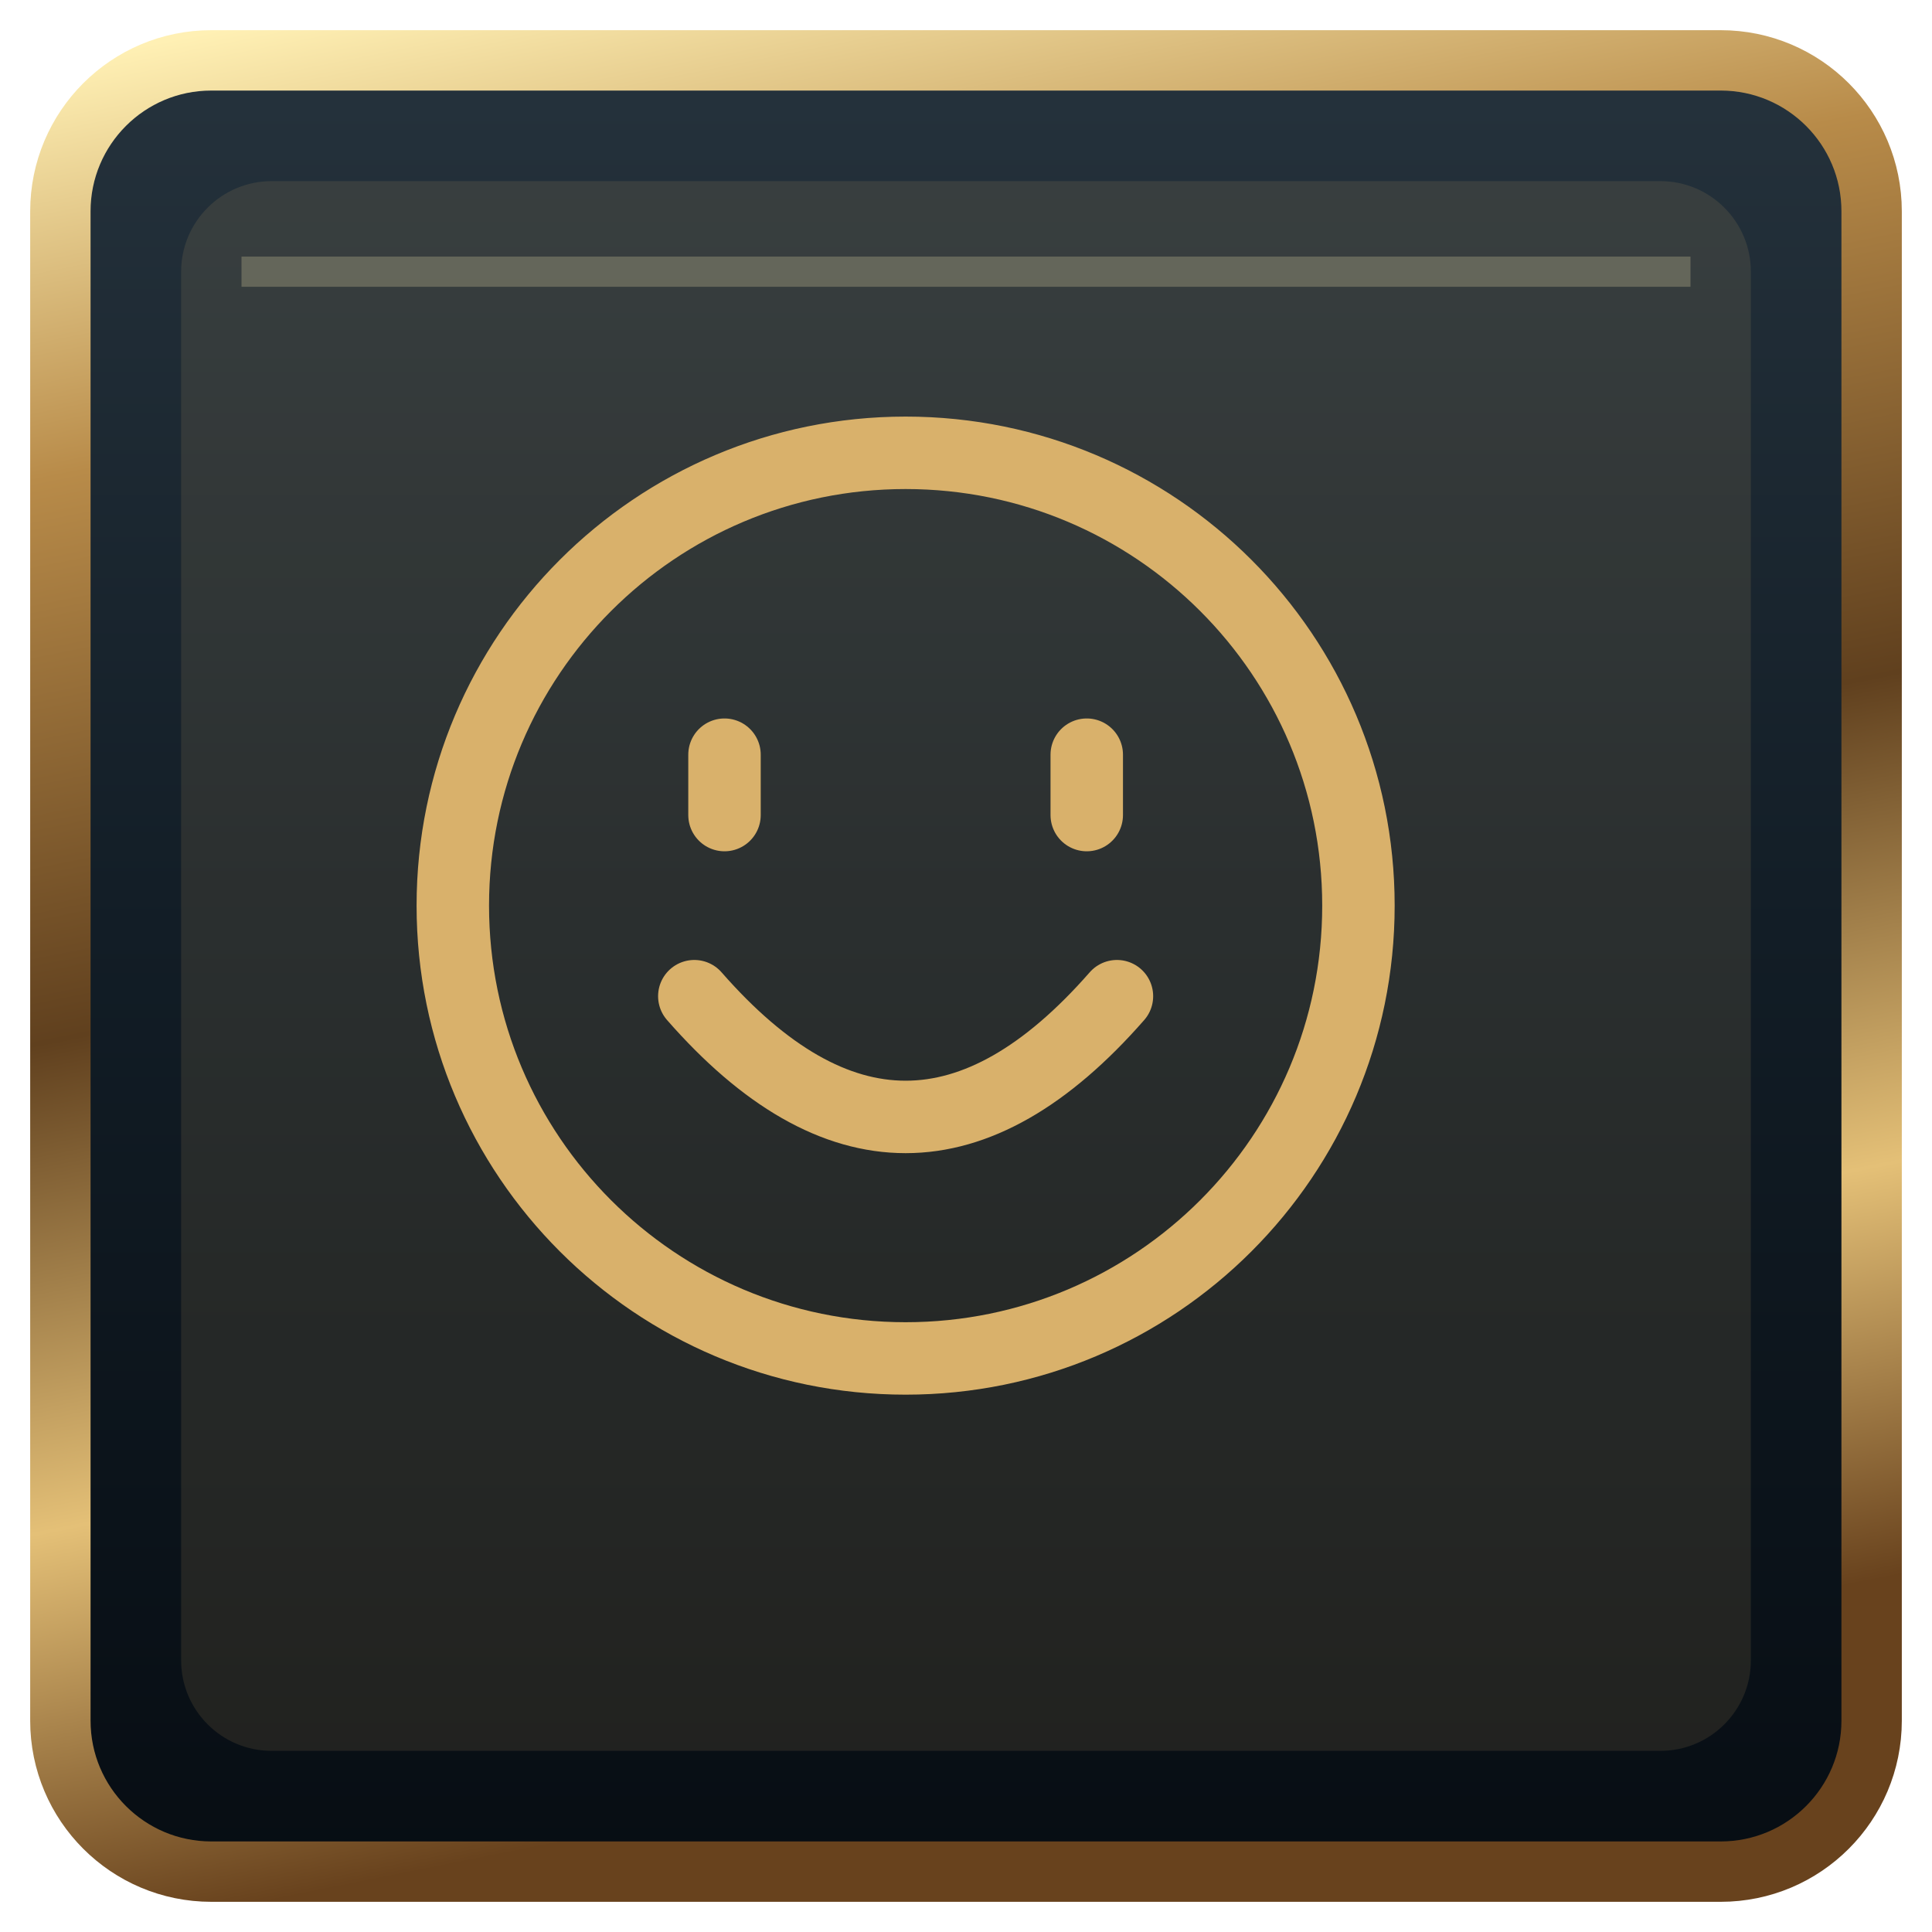
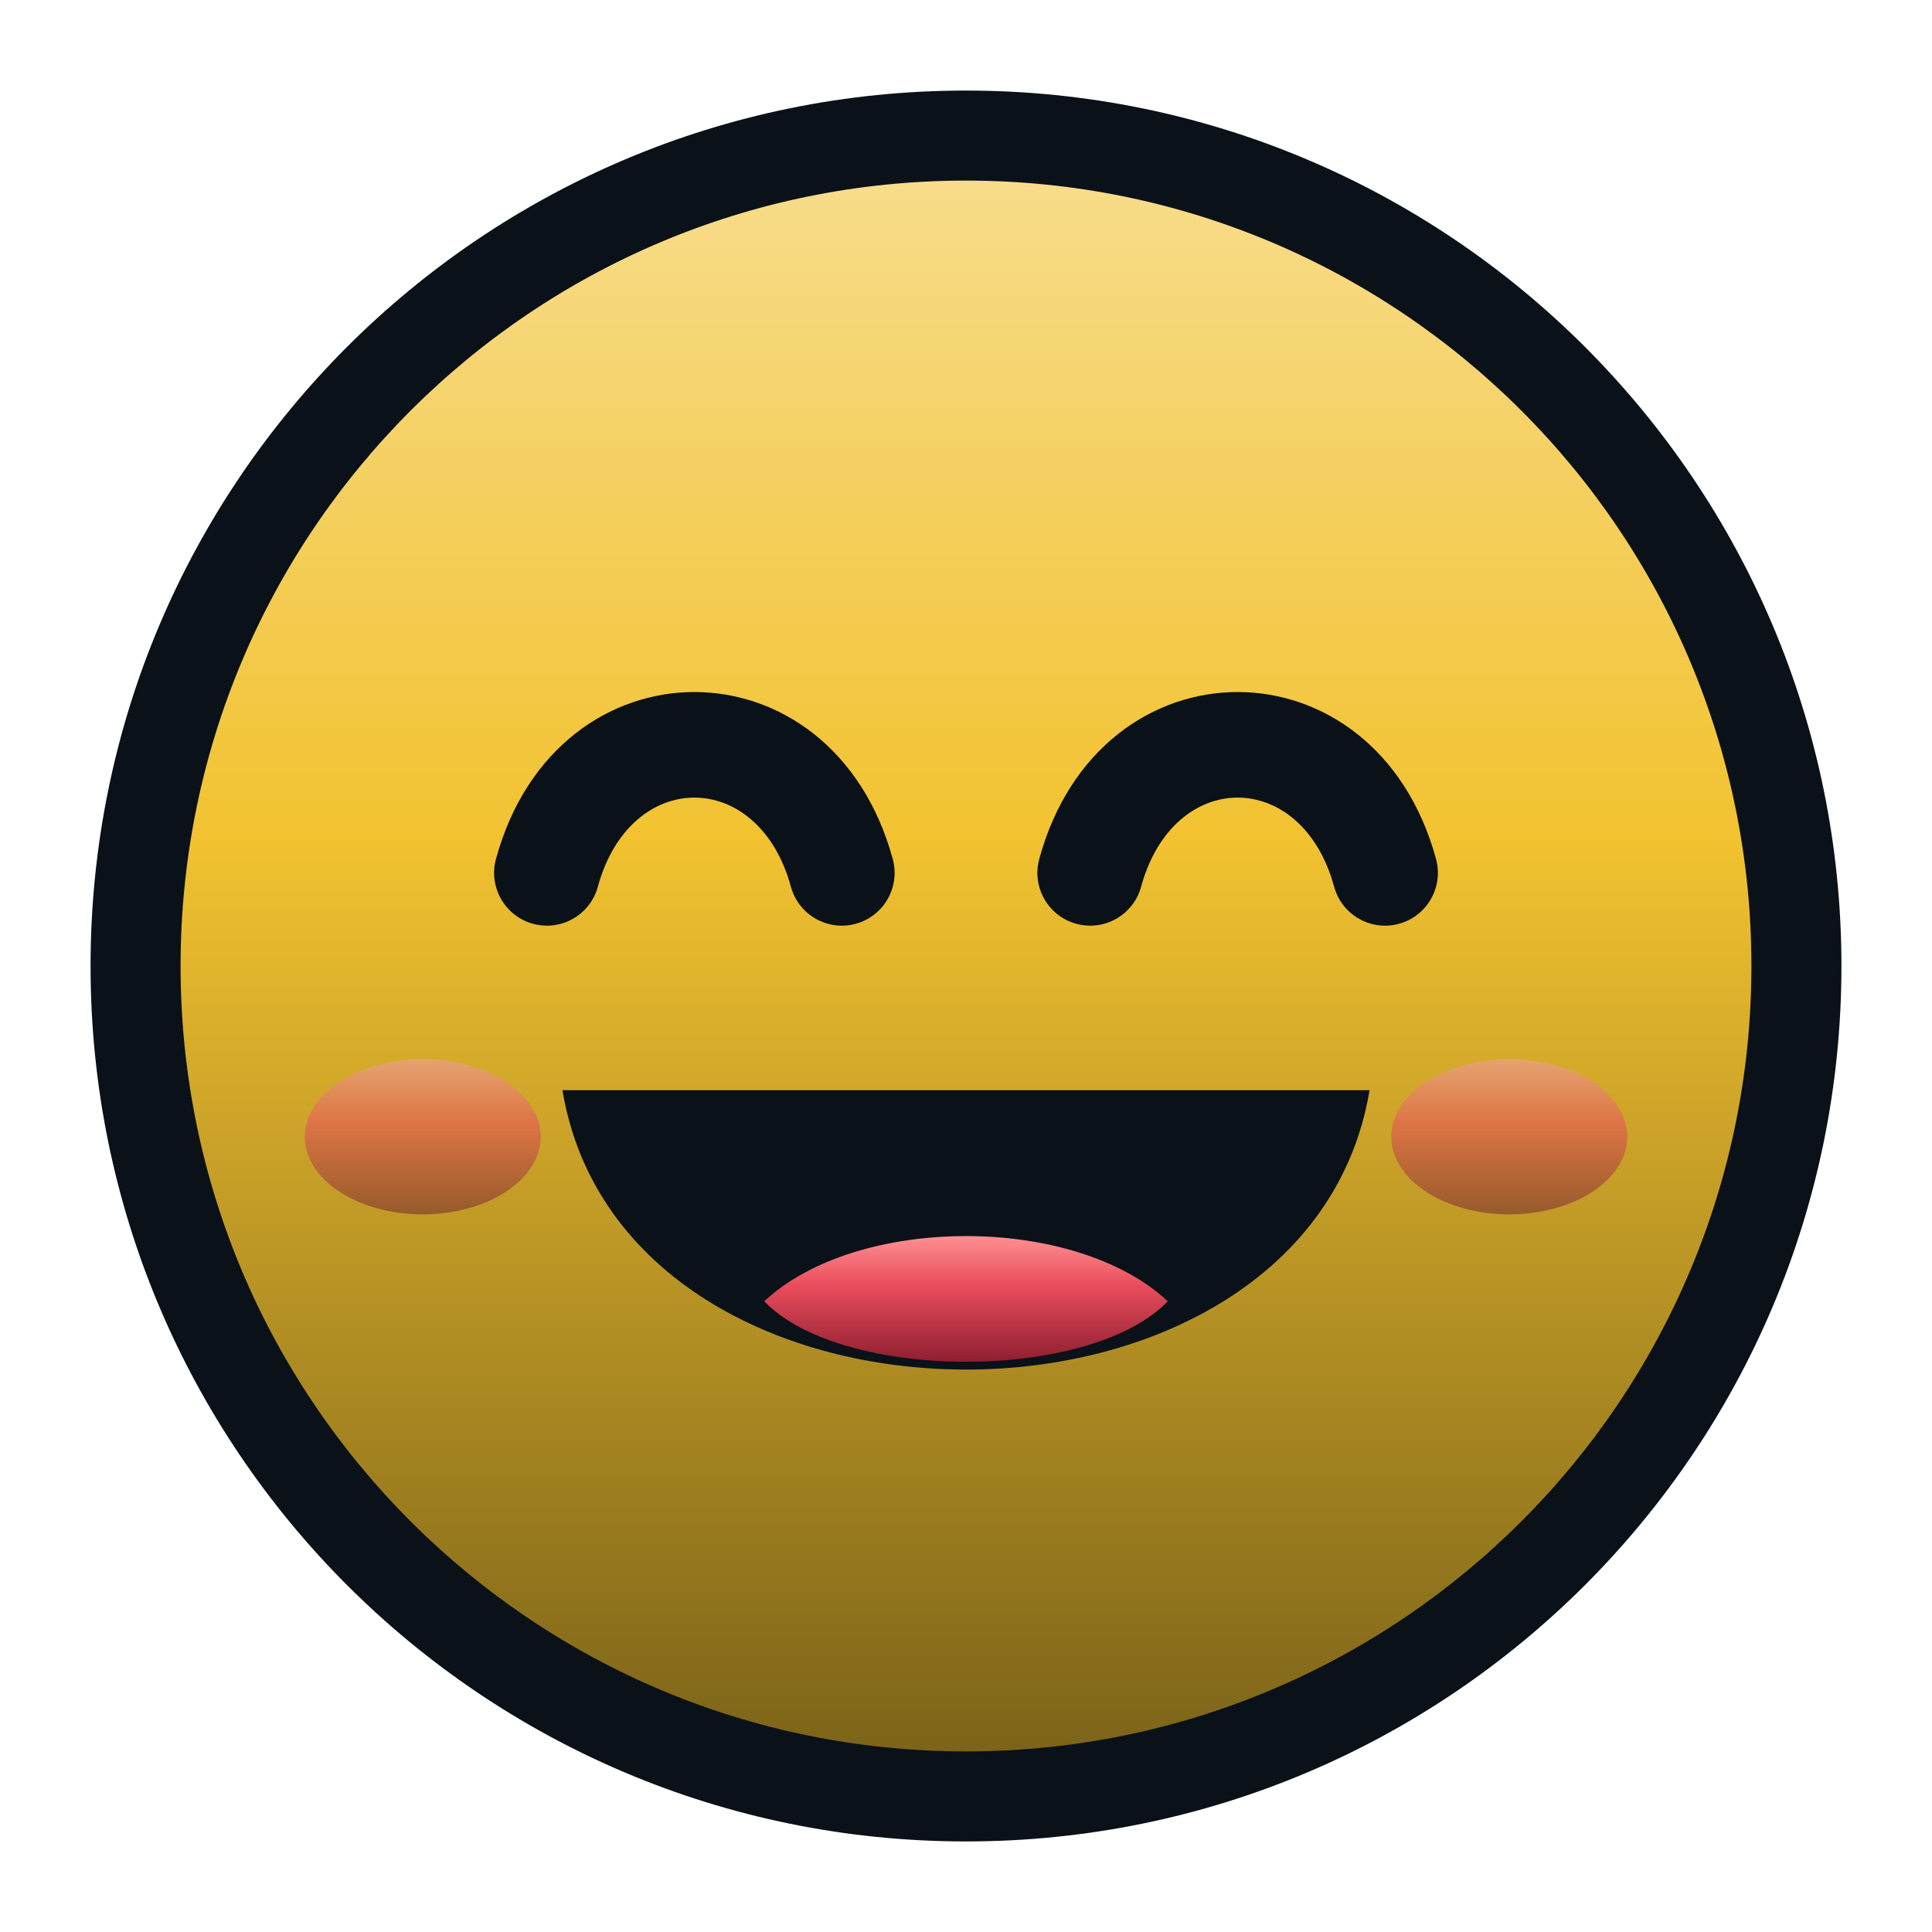
<svg xmlns="http://www.w3.org/2000/svg" width="64" height="64" viewBox="0 0 64 64">
  <defs>
-     <linearGradient id="gold" x2="0.2" y2="1">
-       <stop stop-color="#fff0b4" />
-       <stop offset=".22" stop-color="#b88b49" />
-       <stop offset=".52" stop-color="#60401e" />
-       <stop offset=".78" stop-color="#e4c077" />
-       <stop offset="1" stop-color="#68421d" />
+     <linearGradient id="linear-gradient-1" x1="32" y1="5.262" x2="32" y2="58.738" gradientUnits="userSpaceOnUse">
+       <stop offset="0" stop-color="#f8dd8d" />
+       <stop offset="0.42" stop-color="#f2c230" />
+       <stop offset="1" stop-color="#796118" />
    </linearGradient>
-     <linearGradient id="dark" x2="0" y2="1">
-       <stop stop-color="#25323c" />
-       <stop offset=".48" stop-color="#121d26" />
-       <stop offset="1" stop-color="#070d13" />
+     <linearGradient id="linear-gradient-2" x1="32" y1="40.947" x2="32" y2="45.112" gradientUnits="userSpaceOnUse">
+       <stop offset="0" stop-color="#ff8f92" />
+       <stop offset="0.4" stop-color="#e94c5b" />
+       <stop offset="1" stop-color="#8e1f30" />
    </linearGradient>
-     <linearGradient id="blue" x2="0" y2="1">
-       <stop stop-color="#8bb9df" />
-       <stop offset=".24" stop-color="#3e709d" />
-       <stop offset=".75" stop-color="#173957" />
-       <stop offset="1" stop-color="#0d1e30" />
-     </linearGradient>
-     <linearGradient id="red" x2="0" y2="1">
-       <stop stop-color="#ffc0ad" />
-       <stop offset=".3" stop-color="#e94c5b" />
-       <stop offset="1" stop-color="#7d1b30" />
-     </linearGradient>
-     <linearGradient id="mana" x2="0" y2="1">
-       <stop stop-color="#bdeaff" />
-       <stop offset=".3" stop-color="#419ee6" />
-       <stop offset="1" stop-color="#174c92" />
-     </linearGradient>
-     <linearGradient id="amber" x2="0" y2="1">
-       <stop stop-color="#fff0a5" />
-       <stop offset=".3" stop-color="#dba13b" />
-       <stop offset="1" stop-color="#8e5217" />
-     </linearGradient>
-     <linearGradient id="purple" x2="0" y2="1">
-       <stop stop-color="#f2cfff" />
-       <stop offset=".3" stop-color="#a56de5" />
-       <stop offset="1" stop-color="#4e267d" />
-     </linearGradient>
-     <linearGradient id="green" x2="0" y2="1">
-       <stop stop-color="#d3ffc0" />
-       <stop offset=".3" stop-color="#68c56a" />
-       <stop offset="1" stop-color="#245e35" />
+     <linearGradient id="linear-gradient-3" x1="32" y1="35.085" x2="32" y2="40.227" gradientUnits="userSpaceOnUse">
+       <stop offset="0" stop-color="#f39da5" />
+       <stop offset="0.42" stop-color="#e94c5b" />
+       <stop offset="1" stop-color="#74262e" />
    </linearGradient>
  </defs>
-   <rect x="2" y="2" width="60" height="60" rx="5" fill="url(#dark)" stroke="url(#gold)" stroke-width="2" />
-   <rect x="6" y="6" width="52" height="52" rx="3" fill="#d9b16b" opacity=".12" />
-   <path d="M8 9 H56" stroke="#fff0ba" opacity=".23" />
-   <g transform="translate(12 12)" stroke="#d9b16b" fill="none" stroke-width="2.4" stroke-linejoin="round" stroke-linecap="round">
-     <path d="M18 3 A15 15 0 1 1 18 33 A15 15 0 1 1 18 3 M11 21 Q18 29 25 21 M12 13 V15 M24 13 V15" />
+   <g id="Layer_1" data-name="Layer 1">
+     <g id="emblem">
+       <path id="halo" d="M3 32 C3 15.983 15.983 3 32 3 C48.017 3 61 15.983 61 32 C61 48.017 48.017 61 32 61 C15.983 61 3 48.017 3 32 Z" fill="#0a1118" />
+       <path id="face" d="M58.738 32 C58.738 46.767 46.767 58.738 32 58.738 C17.233 58.738 5.262 46.767 5.262 32 C5.262 17.233 17.233 5.262 32 5.262 C46.767 5.262 58.738 17.233 58.738 32 Z" fill="url(#linear-gradient-1)" stroke="#0a1118" stroke-width="1.44" stroke-linejoin="round" />
+       <path id="eyes" d="M16.43 28.455 C18.441 21.081 27.562 21.081 29.573 28.455 C29.827 29.386 29.278 30.347 28.347 30.602 C27.415 30.856 26.454 30.306 26.2 29.375 C25.126 25.437 20.878 25.437 19.804 29.375 C19.55 30.306 18.589 30.856 17.657 30.602 C16.726 30.347 16.176 29.386 16.43 28.455 Z M34.427 28.455 C36.438 21.081 45.559 21.081 47.57 28.455 C47.824 29.386 47.274 30.347 46.343 30.602 C45.411 30.856 44.45 30.306 44.196 29.375 C43.122 25.437 38.874 25.437 37.8 29.375 C37.546 30.306 36.585 30.856 35.653 30.602 C34.722 30.347 34.173 29.386 34.427 28.455 Z" fill="#0a1118" />
+       <path id="mouth" d="M18.631 36.113 C20.688 48.454 43.312 48.454 45.369 36.113 Z" fill="#0a1118" />
+       <path id="tongue" d="M25.316 43.106 C28.401 40.227 35.599 40.227 38.684 43.106 C36.113 45.78 27.887 45.78 25.316 43.106 Z" fill="url(#linear-gradient-2)" />
+       <path id="blush" d="M10.096 37.656 C10.096 36.237 11.844 35.085 14.004 35.085 C16.163 35.085 17.911 36.237 17.911 37.656 C17.911 39.075 16.163 40.227 14.004 40.227 C11.844 40.227 10.096 39.075 10.096 37.656 Z M46.089 37.656 C46.089 36.237 47.837 35.085 49.996 35.085 C52.156 35.085 53.904 36.237 53.904 37.656 C53.904 39.075 52.156 40.227 49.996 40.227 C47.837 40.227 46.089 39.075 46.089 37.656 Z" fill="url(#linear-gradient-3)" opacity="0.55" />
+     </g>
  </g>
</svg>
